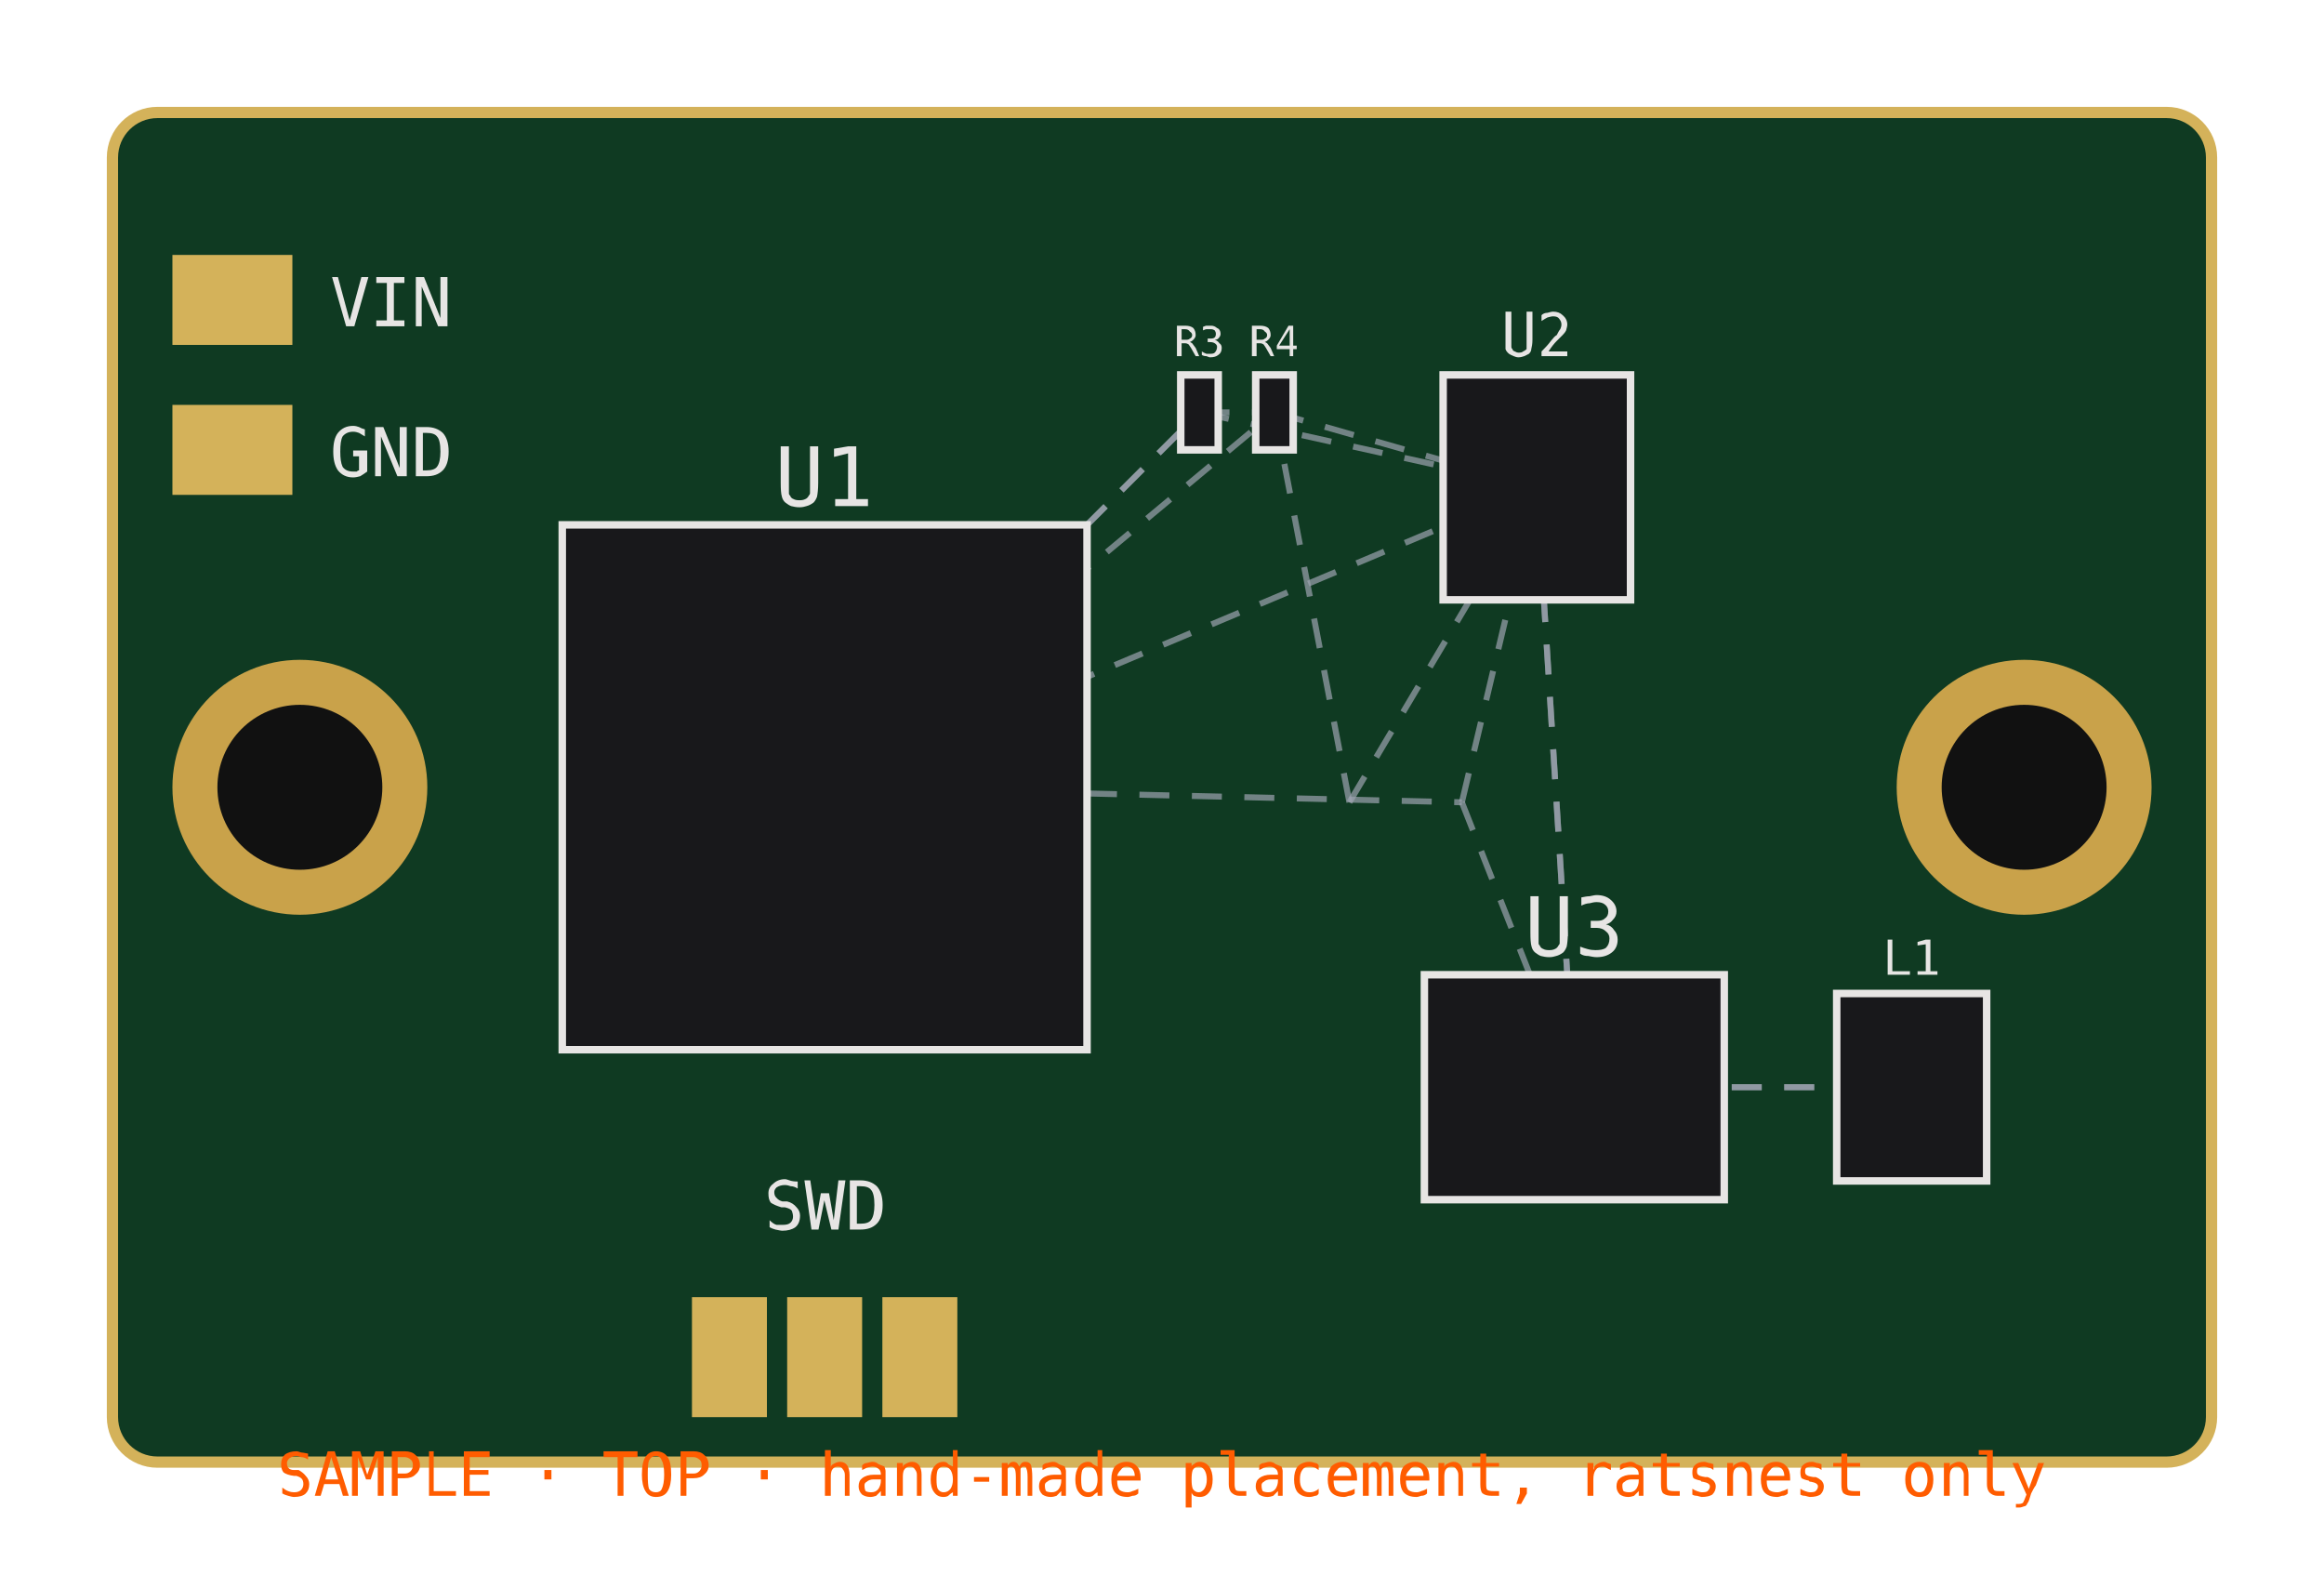
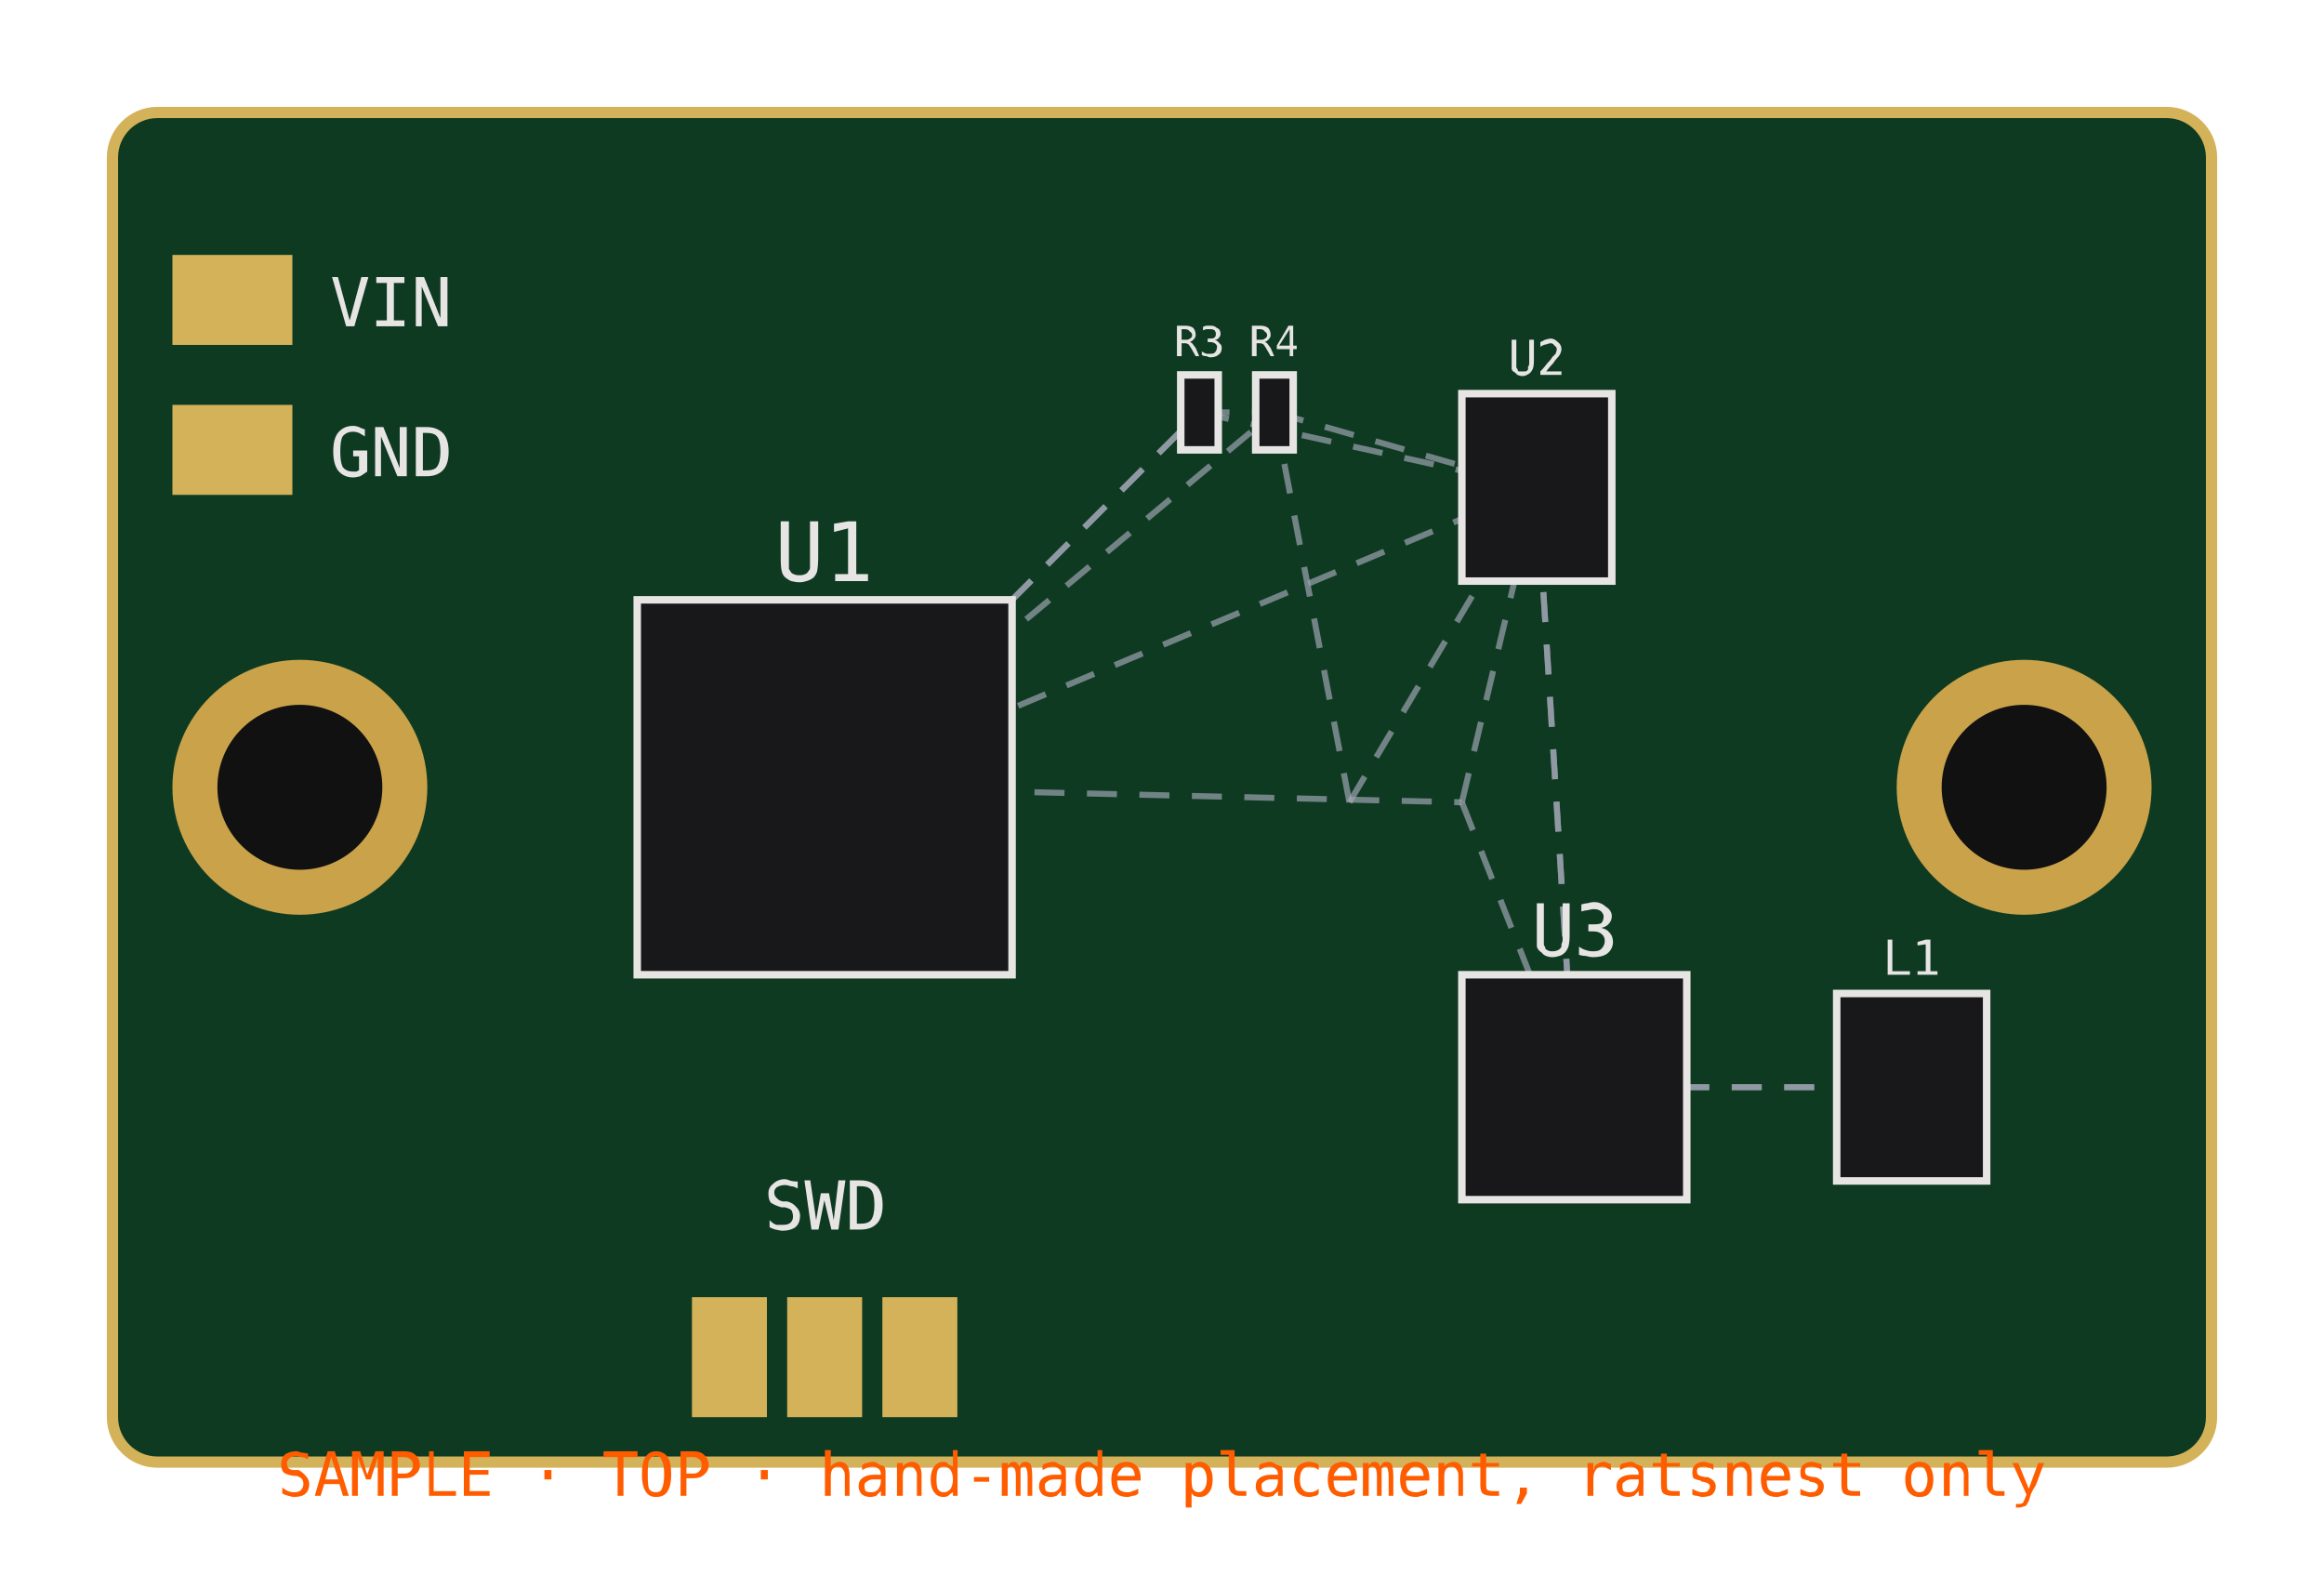
<svg xmlns="http://www.w3.org/2000/svg" viewBox="-1.5 -19.5 31 21" width="310" height="210" font-family="monospace">
  <rect x="0" y="-18" width="28" height="18" rx="0.6" fill="#0f3a22" stroke="#d4b25a" stroke-width="0.15" />
  <circle cx="2.5" cy="-9" r="1.7" fill="#c9a24a" />
  <circle cx="2.5" cy="-9" r="1.1" fill="#111" />
  <circle cx="25.5" cy="-9" r="1.7" fill="#c9a24a" />
  <circle cx="25.5" cy="-9" r="1.1" fill="#111" />
  <rect x="0.8" y="-16.1" width="1.6" height="1.2" fill="#d4b25a" />
  <text x="2.9" y="-15.15" font-size="0.9" fill="#e7e5e4" text-anchor="start">VIN</text>
  <rect x="0.8" y="-14.1" width="1.6" height="1.2" fill="#d4b25a" />
  <text x="2.9" y="-13.15" font-size="0.9" fill="#e7e5e4" text-anchor="start">GND</text>
  <rect x="7.73" y="-2.2" width="1" height="1.6" fill="#d4b25a" />
  <rect x="9" y="-2.2" width="1" height="1.6" fill="#d4b25a" />
  <rect x="10.27" y="-2.2" width="1" height="1.6" fill="#d4b25a" />
  <text x="9.5" y="-3.1" font-size="0.9" fill="#e7e5e4" text-anchor="middle">SWD</text>
  <line x1="9.5" y1="-9" x2="14.5" y2="-14" stroke="#9ca3af" stroke-width="0.08" stroke-dasharray="0.4 0.3" opacity="0.7" />
  <line x1="14.5" y1="-14" x2="15.5" y2="-14" stroke="#9ca3af" stroke-width="0.08" stroke-dasharray="0.4 0.3" opacity="0.7" />
  <line x1="15.5" y1="-14" x2="16.5" y2="-8.8" stroke="#9ca3af" stroke-width="0.08" stroke-dasharray="0.4 0.3" opacity="0.7" />
  <line x1="16.5" y1="-8.8" x2="19" y2="-13" stroke="#9ca3af" stroke-width="0.08" stroke-dasharray="0.4 0.3" opacity="0.7" />
  <line x1="19" y1="-13" x2="19.5" y2="-5" stroke="#9ca3af" stroke-width="0.08" stroke-dasharray="0.4 0.3" opacity="0.7" />
  <line x1="9.5" y1="-9" x2="18" y2="-8.8" stroke="#9ca3af" stroke-width="0.08" stroke-dasharray="0.4 0.3" opacity="0.7" />
  <line x1="18" y1="-8.8" x2="19" y2="-13" stroke="#9ca3af" stroke-width="0.08" stroke-dasharray="0.4 0.3" opacity="0.7" />
  <line x1="19" y1="-13" x2="19.5" y2="-5" stroke="#9ca3af" stroke-width="0.08" stroke-dasharray="0.4 0.3" opacity="0.7" />
  <line x1="18" y1="-8.8" x2="19.5" y2="-5" stroke="#9ca3af" stroke-width="0.08" stroke-dasharray="0.4 0.3" opacity="0.7" />
  <line x1="19.5" y1="-5" x2="24" y2="-5" stroke="#9ca3af" stroke-width="0.08" stroke-dasharray="0.4 0.3" opacity="0.7" />
  <line x1="19.5" y1="-5" x2="24" y2="-5" stroke="#9ca3af" stroke-width="0.08" stroke-dasharray="0.4 0.3" opacity="0.7" />
  <line x1="9.5" y1="-9" x2="14.5" y2="-14" stroke="#9ca3af" stroke-width="0.08" stroke-dasharray="0.4 0.3" opacity="0.7" />
  <line x1="14.5" y1="-14" x2="19" y2="-13" stroke="#9ca3af" stroke-width="0.08" stroke-dasharray="0.4 0.3" opacity="0.7" />
  <line x1="9.5" y1="-9" x2="15.5" y2="-14" stroke="#9ca3af" stroke-width="0.08" stroke-dasharray="0.4 0.3" opacity="0.7" />
  <line x1="15.5" y1="-14" x2="19" y2="-13" stroke="#9ca3af" stroke-width="0.08" stroke-dasharray="0.4 0.3" opacity="0.7" />
  <line x1="9.5" y1="-9" x2="19" y2="-13" stroke="#9ca3af" stroke-width="0.08" stroke-dasharray="0.4 0.3" opacity="0.7" />
-   <rect x="6" y="-12.5" width="7" height="7" fill="#18181b" stroke="#e7e5e4" stroke-width="0.1" />
-   <text x="9.5" y="-12.75" font-size="1.1" fill="#e7e5e4" text-anchor="middle">U1</text>
-   <rect x="17.75" y="-14.5" width="2.5" height="3" fill="#18181b" stroke="#e7e5e4" stroke-width="0.1" />
-   <text x="19" y="-14.75" font-size="0.8" fill="#e7e5e4" text-anchor="middle">U2</text>
-   <rect x="17.5" y="-6.5" width="4" height="3" fill="#18181b" stroke="#e7e5e4" stroke-width="0.1" />
-   <text x="19.5" y="-6.75" font-size="1.1" fill="#e7e5e4" text-anchor="middle">U3</text>
+   <rect x="7" y="-11.5" width="5" height="5" fill="#18181b" stroke="#e7e5e4" stroke-width="0.1" />
+   <text x="9.5" y="-11.75" font-size="1.1" fill="#e7e5e4" text-anchor="middle">U1</text>
+   <rect x="18" y="-14.25" width="2" height="2.5" fill="#18181b" stroke="#e7e5e4" stroke-width="0.1" />
+   <text x="19" y="-14.5" font-size="0.64" fill="#e7e5e4" text-anchor="middle">U2</text>
+   <rect x="18" y="-6.5" width="3" height="3" fill="#18181b" stroke="#e7e5e4" stroke-width="0.1" />
+   <text x="19.5" y="-6.75" font-size="0.96" fill="#e7e5e4" text-anchor="middle">U3</text>
  <rect x="23" y="-6.25" width="2" height="2.5" fill="#18181b" stroke="#e7e5e4" stroke-width="0.1" />
  <text x="24" y="-6.5" font-size="0.64" fill="#e7e5e4" text-anchor="middle">L1</text>
  <rect x="14.25" y="-14.5" width="0.5" height="1" fill="#18181b" stroke="#e7e5e4" stroke-width="0.1" />
  <text x="14.5" y="-14.75" font-size="0.55" fill="#e7e5e4" text-anchor="middle">R3</text>
  <rect x="15.25" y="-14.5" width="0.5" height="1" fill="#18181b" stroke="#e7e5e4" stroke-width="0.1" />
  <text x="15.5" y="-14.75" font-size="0.55" fill="#e7e5e4" text-anchor="middle">R4</text>
  <text x="14" y="0.45" font-size="0.8" fill="#ff5c00" text-anchor="middle">SAMPLE · TOP · hand-made placement, ratsnest only</text>
</svg>
